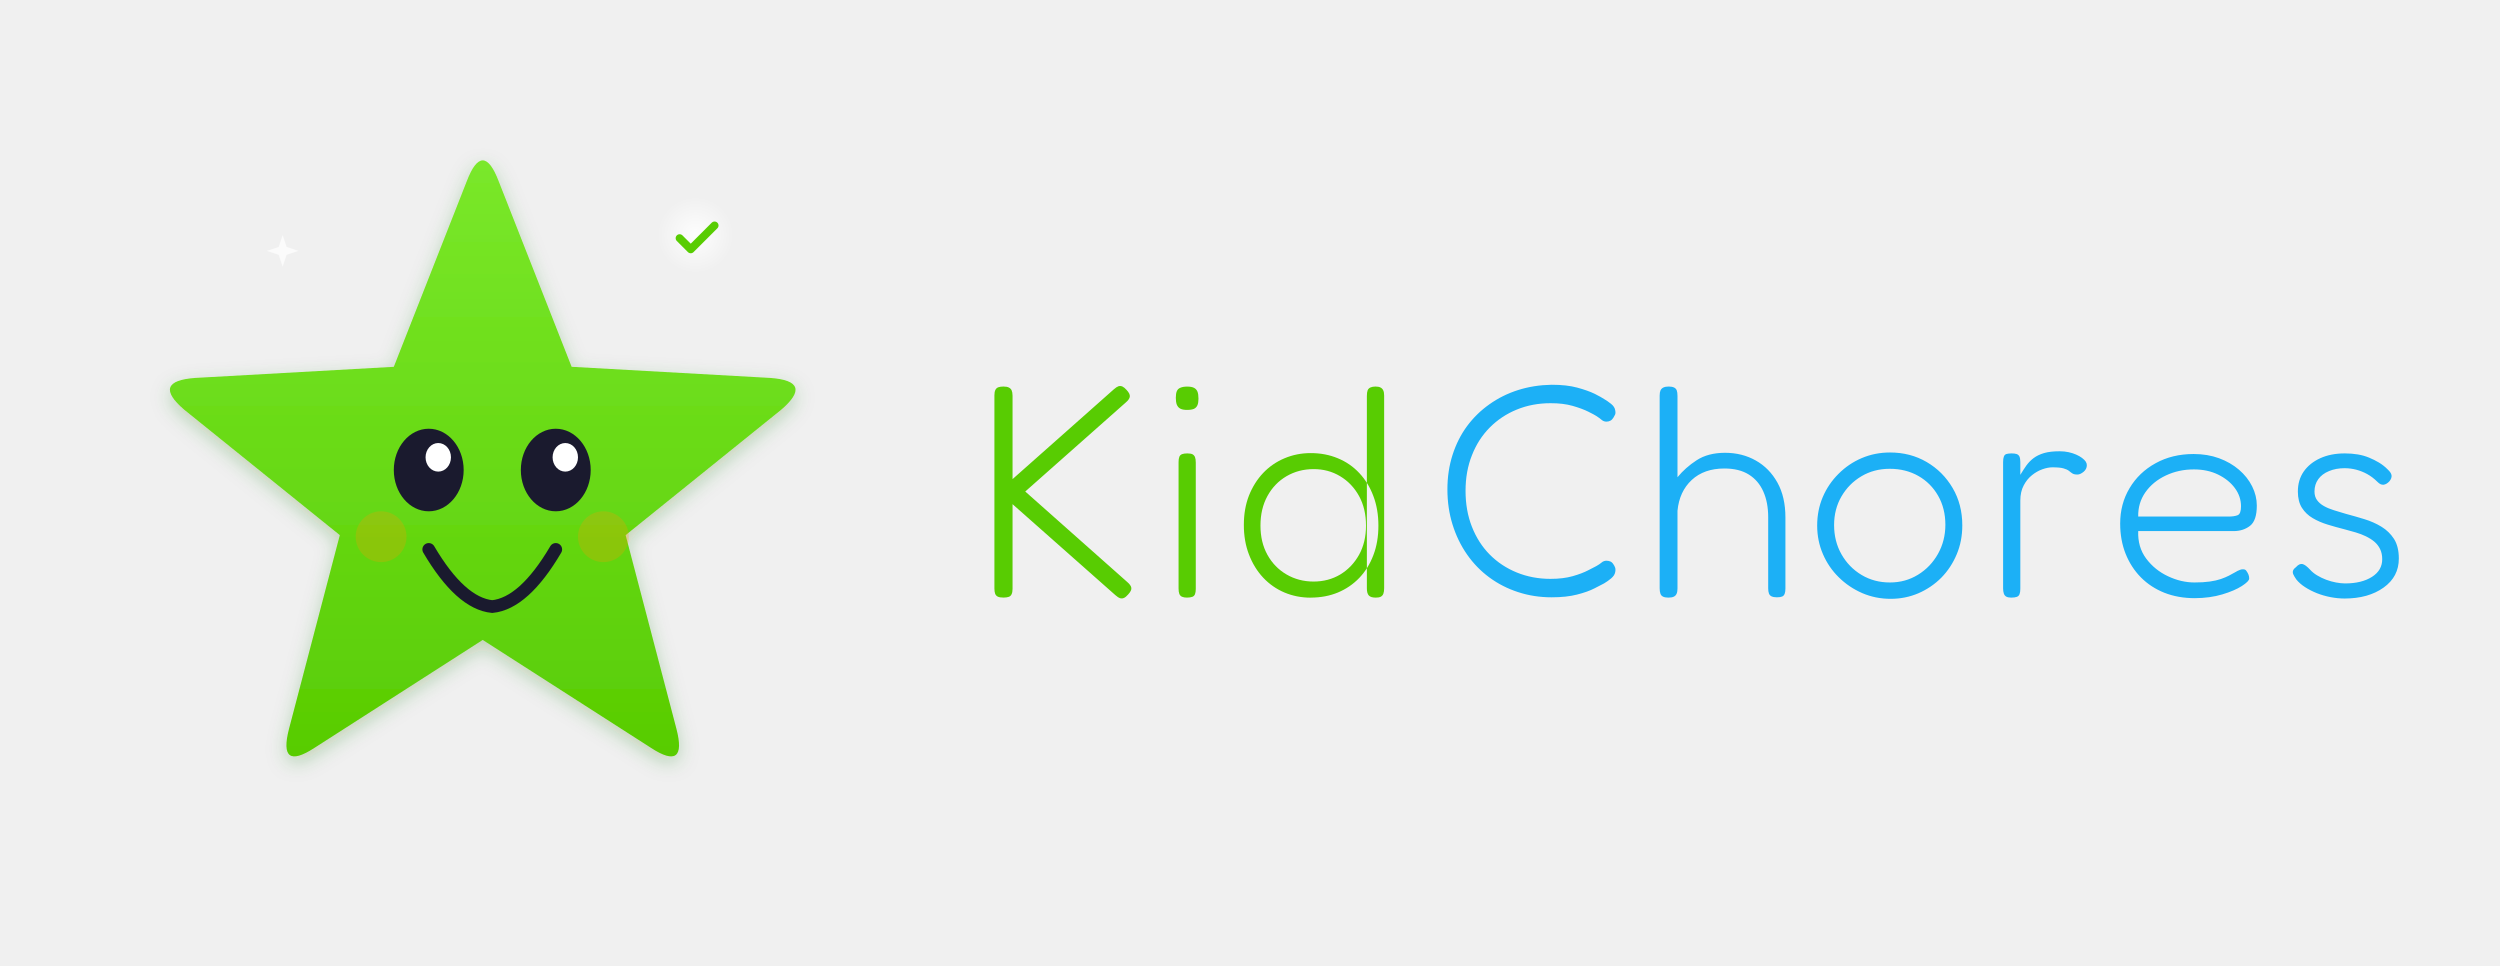
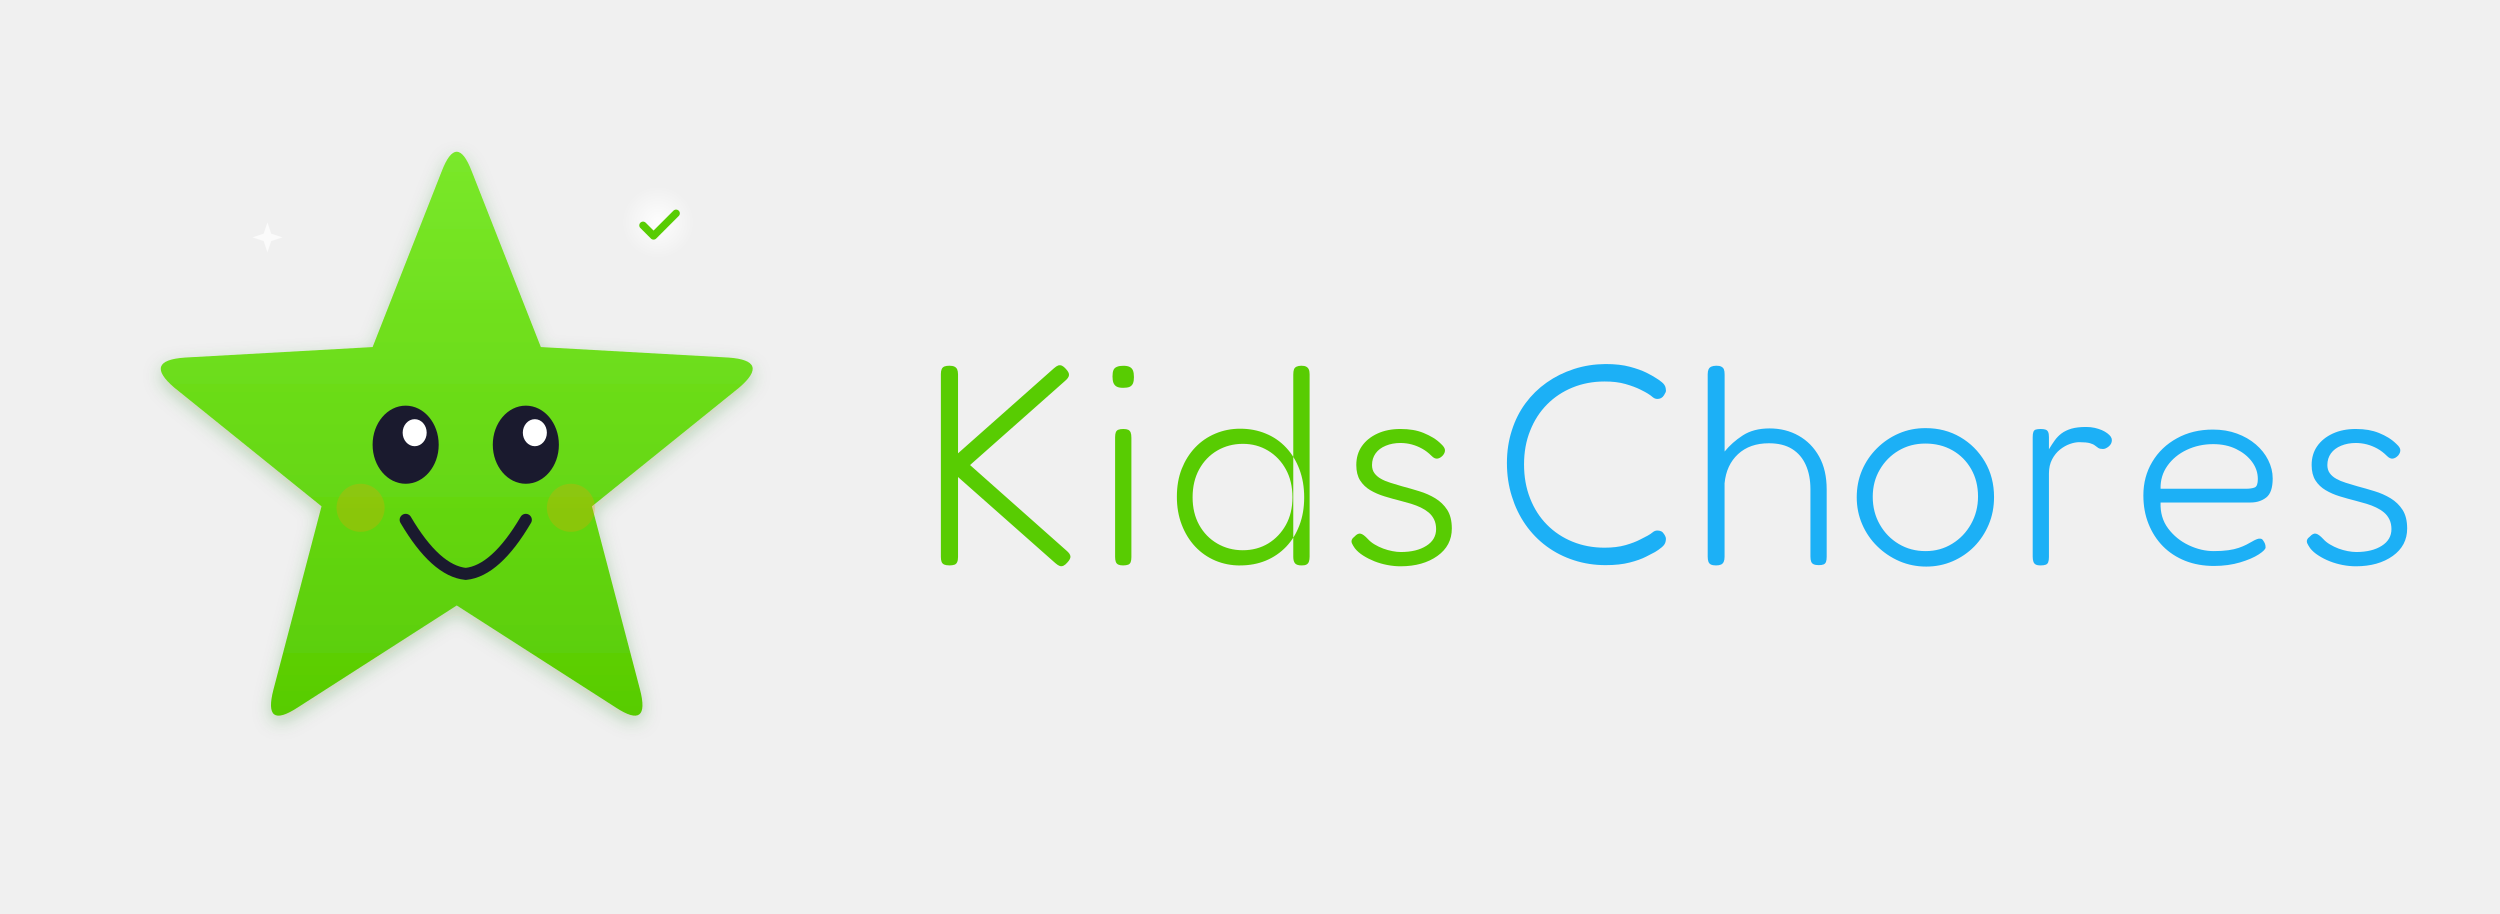
- <svg xmlns="http://www.w3.org/2000/svg" aria-label="KidChores" viewBox="0 0 492 190">
+ <svg xmlns="http://www.w3.org/2000/svg" aria-label="KidsChores" viewBox="0 0 520 190">
  <g transform="translate(15 15)scale(.3125)">
    <defs>
      <radialGradient id="d" cx="50%" cy="50%" r="50%">
        <stop offset="0%" stop-color="#fff" stop-opacity=".9" />
        <stop offset="100%" stop-color="#fff" stop-opacity="0" />
      </radialGradient>
      <linearGradient id="a" x1="0" x2="0" y1="0" y2="1">
        <stop offset="0%" stop-color="#7ae82a" />
        <stop offset="100%" stop-color="#58cc02" />
      </linearGradient>
      <filter id="b" width="110%" height="115%" x="-5%" y="-5%">
        <feDropShadow dx="0" dy="4" flood-color="#2b7a0b" flood-opacity=".25" stdDeviation="6" />
      </filter>
    </defs>
    <path fill="url(#a)" d="M246 66q10-26 20 0l46 117 125 7q28 2 7 20l-98 79 32 122q7 27-16 12l-106-68-106 68q-23 15-16-12l32-122-98-79q-21-18 7-20l125-7Z" filter="url(#b)" />
    <ellipse cx="222" cy="248" fill="#1a1a2e" rx="22" ry="26" />
    <ellipse cx="228" cy="240" fill="#fff" rx="8" ry="9" />
    <ellipse cx="302" cy="248" fill="#1a1a2e" rx="22" ry="26" />
    <ellipse cx="308" cy="240" fill="#fff" rx="8" ry="9" />
    <path fill="none" stroke="#1a1a2e" stroke-linecap="round" stroke-width="8" d="M222 298q20 34 40 36 20-2 40-36" />
    <circle cx="192" cy="290" r="16" fill="#ff9600" opacity=".25" />
    <circle cx="332" cy="290" r="16" fill="#ff9600" opacity=".25" />
    <g transform="translate(390 100)">
      <circle r="24" fill="url(#d)" />
      <path fill="none" stroke="#58cc02" stroke-linecap="round" stroke-linejoin="round" stroke-width="5" d="m-10 2 7 7L12-6" />
    </g>
    <path fill="#fff" d="m130 100 2.5 7.5 7.5 2.5-7.5 2.5-2.5 7.5-2.5-7.5-7.5-2.5 7.5-2.5Z" opacity=".7" />
  </g>
-   <path fill="#58cc02" fill-rule="evenodd" d="M197.43 117.6q-.66 0-1.04-.17-.39-.18-.54-.57t-.15-1.04V77.8q0-.65.18-1.04t.57-.54 1.04-.15 1.04.19.56.56.18 1.04v16.43l19.94-17.68q.53-.47.91-.6.4-.11.78.06.39.19.8.66.72.77.65 1.31-.05.54-.82 1.19l-19.76 17.5 20.05 17.79q.77.65.83 1.19.07.53-.65 1.3-.41.48-.8.66t-.78.05-.92-.6l-20.23-17.9v16.66q0 .65-.18 1.04-.17.4-.56.54t-1.1.15m36.17 0q-.6 0-.98-.17t-.53-.57-.15-1.04V90.95q0-.65.15-1.04.15-.38.53-.53.39-.15 1.04-.15.66 0 1.02.17.35.19.5.57t.15 1.1v24.81q0 .65-.15 1.04-.15.4-.54.54t-1.04.15m0-36.94q-.83 0-1.3-.24t-.7-.78q-.2-.53-.2-1.36t.2-1.31.72-.68q.51-.22 1.34-.22t1.31.24.69.75q.2.5.2 1.4 0 .77-.2 1.27-.22.5-.69.72-.48.21-1.37.21m24.34 36.95q-2.74 0-5.15-1.01-2.4-1.02-4.19-2.92-1.78-1.9-2.8-4.55t-1.01-5.86q0-3.16 1-5.74 1.03-2.59 2.81-4.47 1.79-1.87 4.19-2.88 2.41-1.02 5.15-1.02 2.92 0 5.35 1.02 2.44 1 4.23 2.92 1.78 1.9 2.76 4.52.99 2.62.99 5.82 0 3.22-.99 5.8-.98 2.6-2.76 4.47-1.79 1.87-4.23 2.89-2.43 1-5.35 1m.54-3.16q2.97 0 5.3-1.4 2.3-1.4 3.68-3.86 1.37-2.47 1.37-5.75 0-3.33-1.37-5.82t-3.72-3.9-5.26-1.4-5.3 1.4q-2.38 1.4-3.75 3.9t-1.37 5.82q0 3.28 1.37 5.75t3.75 3.86 5.3 1.4m12.25 3.16q-.95 0-1.34-.41-.39-.43-.39-1.38v-37.9q0-.71.15-1.1.15-.38.54-.56t.98-.19q.66 0 1.01.19.36.18.54.56t.18 1.04v37.9q0 .66-.15 1.07t-.51.6-1 .18" />
-   <path fill="#1cb0f6" fill-rule="evenodd" d="M305.37 117.55q-3.5 0-6.6-1.02-3.09-1-5.65-2.88t-4.4-4.52q-1.85-2.65-2.86-5.9-1.01-3.23-1.01-6.93 0-3.62 1.01-6.77 1.01-3.16 2.85-5.66 1.85-2.5 4.4-4.3 2.57-1.83 5.66-2.81t6.6-1.04q2.98 0 5.06.57t3.4 1.21q1.3.66 1.84 1.02.71.41 1.4.97t.8 1.23q.12.6-.03.89t-.33.6q-.24.4-.6.59-.35.18-.76.18-.54 0-.96-.36t-1.06-.77q-.36-.24-1.55-.83-1.19-.6-3.07-1.14t-4.37-.53q-3.57 0-6.63 1.25t-5.33 3.54-3.5 5.45q-1.26 3.14-1.26 7.01t1.25 7.06 3.5 5.47q2.27 2.29 5.34 3.54t6.63 1.25q2.5 0 4.37-.53 1.88-.54 3.07-1.17l1.55-.8q.65-.36 1.06-.71.42-.36.96-.36.41 0 .77.15.35.15.6.56.18.24.32.6.15.35.03.95-.12.65-.8 1.22t-1.4.99q-.54.3-1.88.97-1.33.69-3.42 1.22-2.08.54-5 .54m22.98.06q-.66 0-1.04-.18-.4-.18-.54-.6-.15-.41-.15-1.06V77.86q0-.65.17-1.04.19-.38.57-.56.4-.19 1.05-.19t1.04.19.53.56q.15.39.15 1.1v16q1.55-1.9 3.78-3.35t5.56-1.46q3.39 0 6.07 1.52 2.67 1.5 4.25 4.33t1.58 6.88v13.98q0 .66-.15 1.04-.15.4-.5.54-.36.15-1.02.15-.65 0-1.04-.18-.38-.17-.53-.56-.15-.4-.15-1.04v-13.99q0-2.91-.96-5.05-.95-2.15-2.85-3.34t-4.81-1.19q-4 0-6.43 2.26-2.44 2.27-2.8 6.07v15.3q0 .65-.18 1.03-.18.4-.56.57-.39.18-1.04.18m43.73.24q-2.97 0-5.6-1.13-2.61-1.14-4.6-3.1-2-1.96-3.13-4.58t-1.13-5.6q0-3.03 1.1-5.62 1.1-2.58 3.1-4.57 1.99-2 4.58-3.1t5.56-1.1q3.99 0 7.2 1.87t5.12 5.12q1.9 3.24 1.9 7.35 0 3.1-1.1 5.7-1.1 2.63-3.03 4.6-1.94 1.95-4.5 3.06-2.56 1.1-5.47 1.1m-.12-3.22q3.03 0 5.5-1.52 2.47-1.51 3.93-4.1 1.46-2.6 1.46-5.74 0-3.21-1.43-5.71t-3.9-3.9-5.62-1.4q-3.1 0-5.56 1.46-2.47 1.46-3.93 3.96t-1.46 5.65q0 3.21 1.46 5.77t3.95 4.05 5.6 1.48m23.85 2.98q-.59 0-.95-.18-.35-.18-.5-.6-.15-.41-.15-1.06V90.95q0-.71.15-1.1t.5-.5 1.02-.12q.6 0 .98.12t.57.5q.17.39.17 1.1v2.5q.6-1.01 1.19-1.84.6-.83 1.43-1.46.83-.62 2.06-.99 1.21-.35 3.06-.35.95 0 1.76.18.8.17 1.48.47.69.3 1.16.66.48.36.72.71.23.36.23.71 0 .78-.65 1.32-.66.53-1.2.53-.65 0-.98-.21t-.67-.5q-.37-.3-1.08-.5-.7-.21-2.2-.21-.89 0-1.96.38-1.08.38-2.05 1.16-.99.78-1.64 2.03-.66 1.24-.66 2.97v17.37q0 .65-.15 1.04-.15.4-.53.54-.39.15-1.1.15m36.13.11q-3.28 0-5.99-1.06-2.7-1.08-4.63-3.03-1.94-1.97-3.01-4.65t-1.07-5.95q0-3.87 1.85-6.96 1.84-3.1 5.11-4.9 3.27-1.82 7.5-1.82 2.73 0 5 .83 2.25.83 3.92 2.26t2.59 3.27.92 3.8q0 2.93-1.33 3.97-1.34 1.04-3.25 1.04H420.8q-.12 3.15 1.57 5.41 1.7 2.27 4.3 3.48 2.58 1.22 5.2 1.22 1.72 0 3-.18t2.2-.5 1.58-.66q.66-.33 1.19-.65.53-.33 1.01-.5.3-.13.69-.1t.56.33q.3.42.41.74.13.33.13.75 0 .53-1.43 1.46t-3.87 1.66-5.41.74m-11.13-16.06h17.73q1.19 0 1.84-.27.66-.26.66-1.75 0-1.96-1.22-3.6t-3.3-2.65-4.76-1.01q-2.98 0-5.5 1.19-2.54 1.19-4.03 3.3-1.48 2.11-1.42 4.79m40.64 16.13q-1.37 0-2.77-.27t-2.68-.77q-1.28-.51-2.35-1.2t-1.72-1.51q-.42-.6-.6-1.01t-.03-.78q.15-.35.57-.65.65-.72 1.25-.6t1.54 1.14q.54.6 1.37 1.1t1.79.86q.95.35 1.9.53t1.79.19q3.27 0 5.3-1.29 2.02-1.28 2.02-3.48 0-1.13-.42-2-.42-.85-1.13-1.45-.72-.6-1.63-1.04-.93-.45-2.03-.78-1.1-.32-2.23-.62-1.67-.42-3.3-.92-1.64-.5-2.95-1.28-1.31-.77-2.11-2.02-.8-1.26-.8-3.21 0-2.27 1.15-3.93 1.17-1.67 3.25-2.62t4.82-.95q1.37 0 2.56.2t2.23.63 1.96.98 1.7 1.34q.71.65.77 1.19t-.41 1.13q-.54.6-1.14.69t-1.24-.57q-.96-.95-2-1.52t-2.14-.86-2.3-.3q-1.72 0-3.08.57-1.37.56-2.12 1.6-.74 1.04-.74 2.42 0 1 .5 1.69t1.34 1.16q.84.48 1.97.83 1.13.36 2.38.72 1.78.47 3.63 1.04 1.84.56 3.36 1.49t2.47 2.4q.95 1.5.95 3.87 0 3.57-3 5.71t-7.65 2.15" />
+   <path fill="#58cc02" fill-rule="evenodd" d="M197.43 117.6q-.66 0-1.04-.17-.39-.18-.54-.57t-.15-1.04V77.8q0-.65.18-1.04t.57-.54 1.04-.15 1.04.19.56.56.18 1.04v16.43l19.94-17.68q.53-.47.91-.6.4-.11.78.06.39.19.8.66.72.77.65 1.31-.05.54-.82 1.19l-19.76 17.5 20.05 17.79q.77.65.83 1.19.07.53-.65 1.3-.41.48-.8.66t-.78.05-.92-.6l-20.23-17.9v16.66q0 .65-.18 1.04-.17.4-.56.54t-1.1.15m36.17 0q-.6 0-.98-.17t-.53-.57-.15-1.04V90.95q0-.65.15-1.04.15-.38.53-.53.39-.15 1.04-.15.66 0 1.02.17.35.19.5.57t.15 1.1v24.81q0 .65-.15 1.04-.15.4-.54.54t-1.04.15m0-36.94q-.83 0-1.3-.24t-.7-.78q-.2-.53-.2-1.36t.2-1.31.72-.68q.51-.22 1.34-.22t1.31.24.69.75q.2.5.2 1.4 0 .77-.2 1.27-.22.5-.69.72-.48.21-1.37.21m24.34 36.95q-2.74 0-5.15-1.01-2.4-1.02-4.19-2.92-1.78-1.9-2.8-4.55t-1.01-5.86q0-3.16 1-5.74 1.03-2.59 2.81-4.47 1.79-1.87 4.19-2.88 2.41-1.02 5.15-1.02 2.92 0 5.35 1.02 2.44 1 4.23 2.92 1.78 1.9 2.76 4.52.99 2.62.99 5.82 0 3.22-.99 5.8-.98 2.6-2.76 4.47-1.79 1.87-4.23 2.89-2.43 1-5.35 1m.54-3.16q2.97 0 5.3-1.4 2.3-1.4 3.68-3.86 1.37-2.47 1.37-5.75 0-3.33-1.37-5.82t-3.72-3.9-5.26-1.4-5.3 1.4q-2.38 1.4-3.75 3.9t-1.37 5.82q0 3.28 1.37 5.75t3.75 3.86 5.3 1.4m12.25 3.16q-.95 0-1.34-.41-.39-.43-.39-1.38v-37.9q0-.71.15-1.1.15-.38.54-.56t.98-.19q.66 0 1.01.19.36.18.54.56t.18 1.04v37.9q0 .66-.15 1.07t-.51.6-1 .18m20.59.18q-1.37 0-2.77-.27t-2.68-.77q-1.27-.51-2.35-1.2-1.07-.68-1.72-1.51-.42-.6-.6-1.01t-.02-.78q.15-.35.56-.65.65-.72 1.25-.6t1.54 1.14q.54.6 1.37 1.1t1.79.86q.95.35 1.9.53.96.19 1.78.19 3.28 0 5.3-1.29 2.03-1.28 2.03-3.48 0-1.13-.42-2-.42-.85-1.13-1.45-.72-.6-1.64-1.04t-2.02-.78q-1.1-.32-2.23-.62-1.67-.42-3.3-.92-1.64-.5-2.95-1.28-1.3-.77-2.11-2.02-.8-1.26-.8-3.21 0-2.27 1.16-3.93t3.24-2.62 4.82-.95q1.37 0 2.56.2t2.23.63 1.96.98 1.7 1.34q.71.65.77 1.19t-.41 1.13q-.54.6-1.14.69t-1.24-.57q-.95-.95-2-1.52-1.04-.57-2.14-.86t-2.3-.3q-1.72 0-3.08.57-1.38.56-2.12 1.6t-.74 2.42q0 1 .5 1.69.51.69 1.34 1.16.83.48 1.97.83 1.13.36 2.38.72 1.78.47 3.62 1.04 1.85.56 3.37 1.49t2.47 2.4q.95 1.5.95 3.87 0 3.57-3 5.71t-7.65 2.15" />
+   <path fill="#1cb0f6" fill-rule="evenodd" d="M333.97 117.55q-3.5 0-6.6-1.02-3.1-1-5.66-2.88-2.55-1.88-4.4-4.52-1.85-2.65-2.85-5.9-1.02-3.23-1.02-6.93 0-3.62 1.02-6.77 1-3.16 2.85-5.66t4.4-4.3 5.65-2.81 6.6-1.04q2.98 0 5.06.57 2.09.56 3.4 1.21 1.3.66 1.84 1.02.71.41 1.4.97t.8 1.23q.13.6-.02.89t-.33.6q-.24.4-.6.59-.35.18-.77.18-.53 0-.96-.36-.4-.36-1.06-.77-.36-.24-1.55-.83-1.19-.6-3.06-1.14t-4.37-.53q-3.57 0-6.64 1.25t-5.33 3.54-3.5 5.45Q317 92.73 317 96.6t1.26 7.06q1.24 3.18 3.5 5.47t5.33 3.54 6.64 1.25q2.5 0 4.37-.53 1.87-.54 3.06-1.17l1.55-.8q.65-.36 1.06-.71.43-.36.96-.36.42 0 .77.15t.6.56q.18.24.33.6.15.35.02.95-.11.65-.8 1.22t-1.4.99q-.53.3-1.87.97-1.34.69-3.42 1.22-2.09.54-5 .54m22.97.06q-.66 0-1.04-.18-.39-.18-.54-.6-.15-.41-.15-1.06V77.86q0-.65.18-1.04.18-.38.57-.56t1.04-.19 1.04.19.54.56.15 1.1v16q1.54-1.9 3.77-3.35t5.56-1.46q3.4 0 6.07 1.52 2.68 1.5 4.26 4.33t1.57 6.88v13.98q0 .66-.14 1.04-.15.4-.5.54-.36.15-1.02.15t-1.05-.18q-.38-.17-.52-.56-.15-.4-.15-1.04v-13.99q0-2.91-.96-5.05-.95-2.15-2.85-3.34t-4.82-1.19q-4 0-6.43 2.26-2.44 2.27-2.8 6.07v15.3q0 .65-.18 1.03-.18.4-.56.57-.39.18-1.04.18m43.73.24q-2.97 0-5.6-1.13-2.61-1.14-4.6-3.1-2-1.96-3.13-4.58t-1.13-5.6q0-3.03 1.1-5.62 1.1-2.58 3.1-4.57t4.58-3.1 5.56-1.1q4 0 7.2 1.87t5.12 5.12q1.9 3.24 1.9 7.35 0 3.1-1.1 5.7-1.1 2.63-3.03 4.6-1.93 1.95-4.5 3.06-2.56 1.1-5.47 1.1m-.12-3.22q3.03 0 5.5-1.52 2.48-1.51 3.93-4.1 1.46-2.6 1.46-5.74 0-3.21-1.43-5.71t-3.9-3.9-5.62-1.4q-3.09 0-5.56 1.46T391 97.68q-1.47 2.5-1.47 5.65 0 3.21 1.47 5.77 1.45 2.56 3.95 4.05t5.59 1.48m23.86 2.98q-.6 0-.95-.18-.36-.18-.5-.6-.15-.41-.15-1.06V90.95q0-.71.14-1.1t.5-.5 1.02-.12q.6 0 .98.12.39.11.57.5t.17 1.1v2.5q.6-1.01 1.2-1.84.59-.83 1.42-1.46.84-.62 2.06-.99 1.22-.35 3.06-.35.96 0 1.76.18t1.49.47q.68.3 1.15.66.48.36.72.71.23.36.23.71 0 .78-.65 1.32-.65.53-1.19.53-.65 0-.98-.21t-.68-.5q-.36-.3-1.07-.5t-2.2-.21q-.9 0-1.97.38t-2.05 1.16-1.64 2.03-.66 2.97v17.37q0 .65-.15 1.04-.14.4-.52.54-.4.15-1.11.15m36.12.11q-3.27 0-5.98-1.06-2.7-1.08-4.64-3.03-1.93-1.97-3-4.65-1.08-2.68-1.08-5.95 0-3.87 1.85-6.96 1.84-3.1 5.12-4.9 3.27-1.82 7.5-1.82 2.73 0 4.99.83t3.93 2.26 2.58 3.27q.93 1.85.93 3.8 0 2.93-1.34 3.97t-3.25 1.04H449.4q-.12 3.15 1.58 5.41t4.29 3.48q2.58 1.22 5.2 1.22 1.72 0 3-.18t2.2-.5 1.58-.66q.66-.33 1.19-.65.54-.33 1.02-.5.3-.13.68-.1t.56.33q.3.42.42.74.12.33.12.75 0 .53-1.43 1.46t-3.87 1.66-5.41.74m-11.13-16.06h17.73q1.2 0 1.85-.27.65-.26.65-1.75 0-1.96-1.22-3.6t-3.3-2.65-4.76-1.01q-2.98 0-5.5 1.19t-4.02 3.3-1.43 4.79m40.64 16.13q-1.37 0-2.77-.27t-2.67-.77q-1.29-.51-2.35-1.2-1.08-.68-1.73-1.51-.41-.6-.6-1.01-.18-.42-.03-.78.15-.35.57-.65.66-.72 1.25-.6.6.12 1.55 1.14.53.6 1.37 1.1.83.5 1.78.86.95.35 1.9.53t1.79.19q3.27 0 5.3-1.29 2.02-1.28 2.02-3.48 0-1.13-.42-2-.41-.85-1.12-1.45t-1.64-1.04q-.93-.45-2.03-.78-1.1-.32-2.23-.62-1.67-.42-3.3-.92-1.64-.5-2.94-1.28-1.32-.77-2.12-2.02-.8-1.26-.8-3.21 0-2.27 1.16-3.93t3.24-2.62 4.82-.95q1.37 0 2.56.2 1.2.21 2.23.63 1.05.42 1.96.98.93.57 1.7 1.34.72.65.77 1.19t-.4 1.13q-.55.6-1.14.69-.6.09-1.25-.57-.96-.95-2-1.52t-2.14-.86-2.29-.3q-1.73 0-3.09.57-1.37.56-2.12 1.6-.74 1.04-.74 2.42 0 1 .5 1.69t1.34 1.16q.84.48 1.97.83 1.13.36 2.38.72 1.79.47 3.63 1.04 1.84.56 3.36 1.49t2.47 2.4q.95 1.5.95 3.87 0 3.57-3 5.71t-7.65 2.15" />
</svg>
